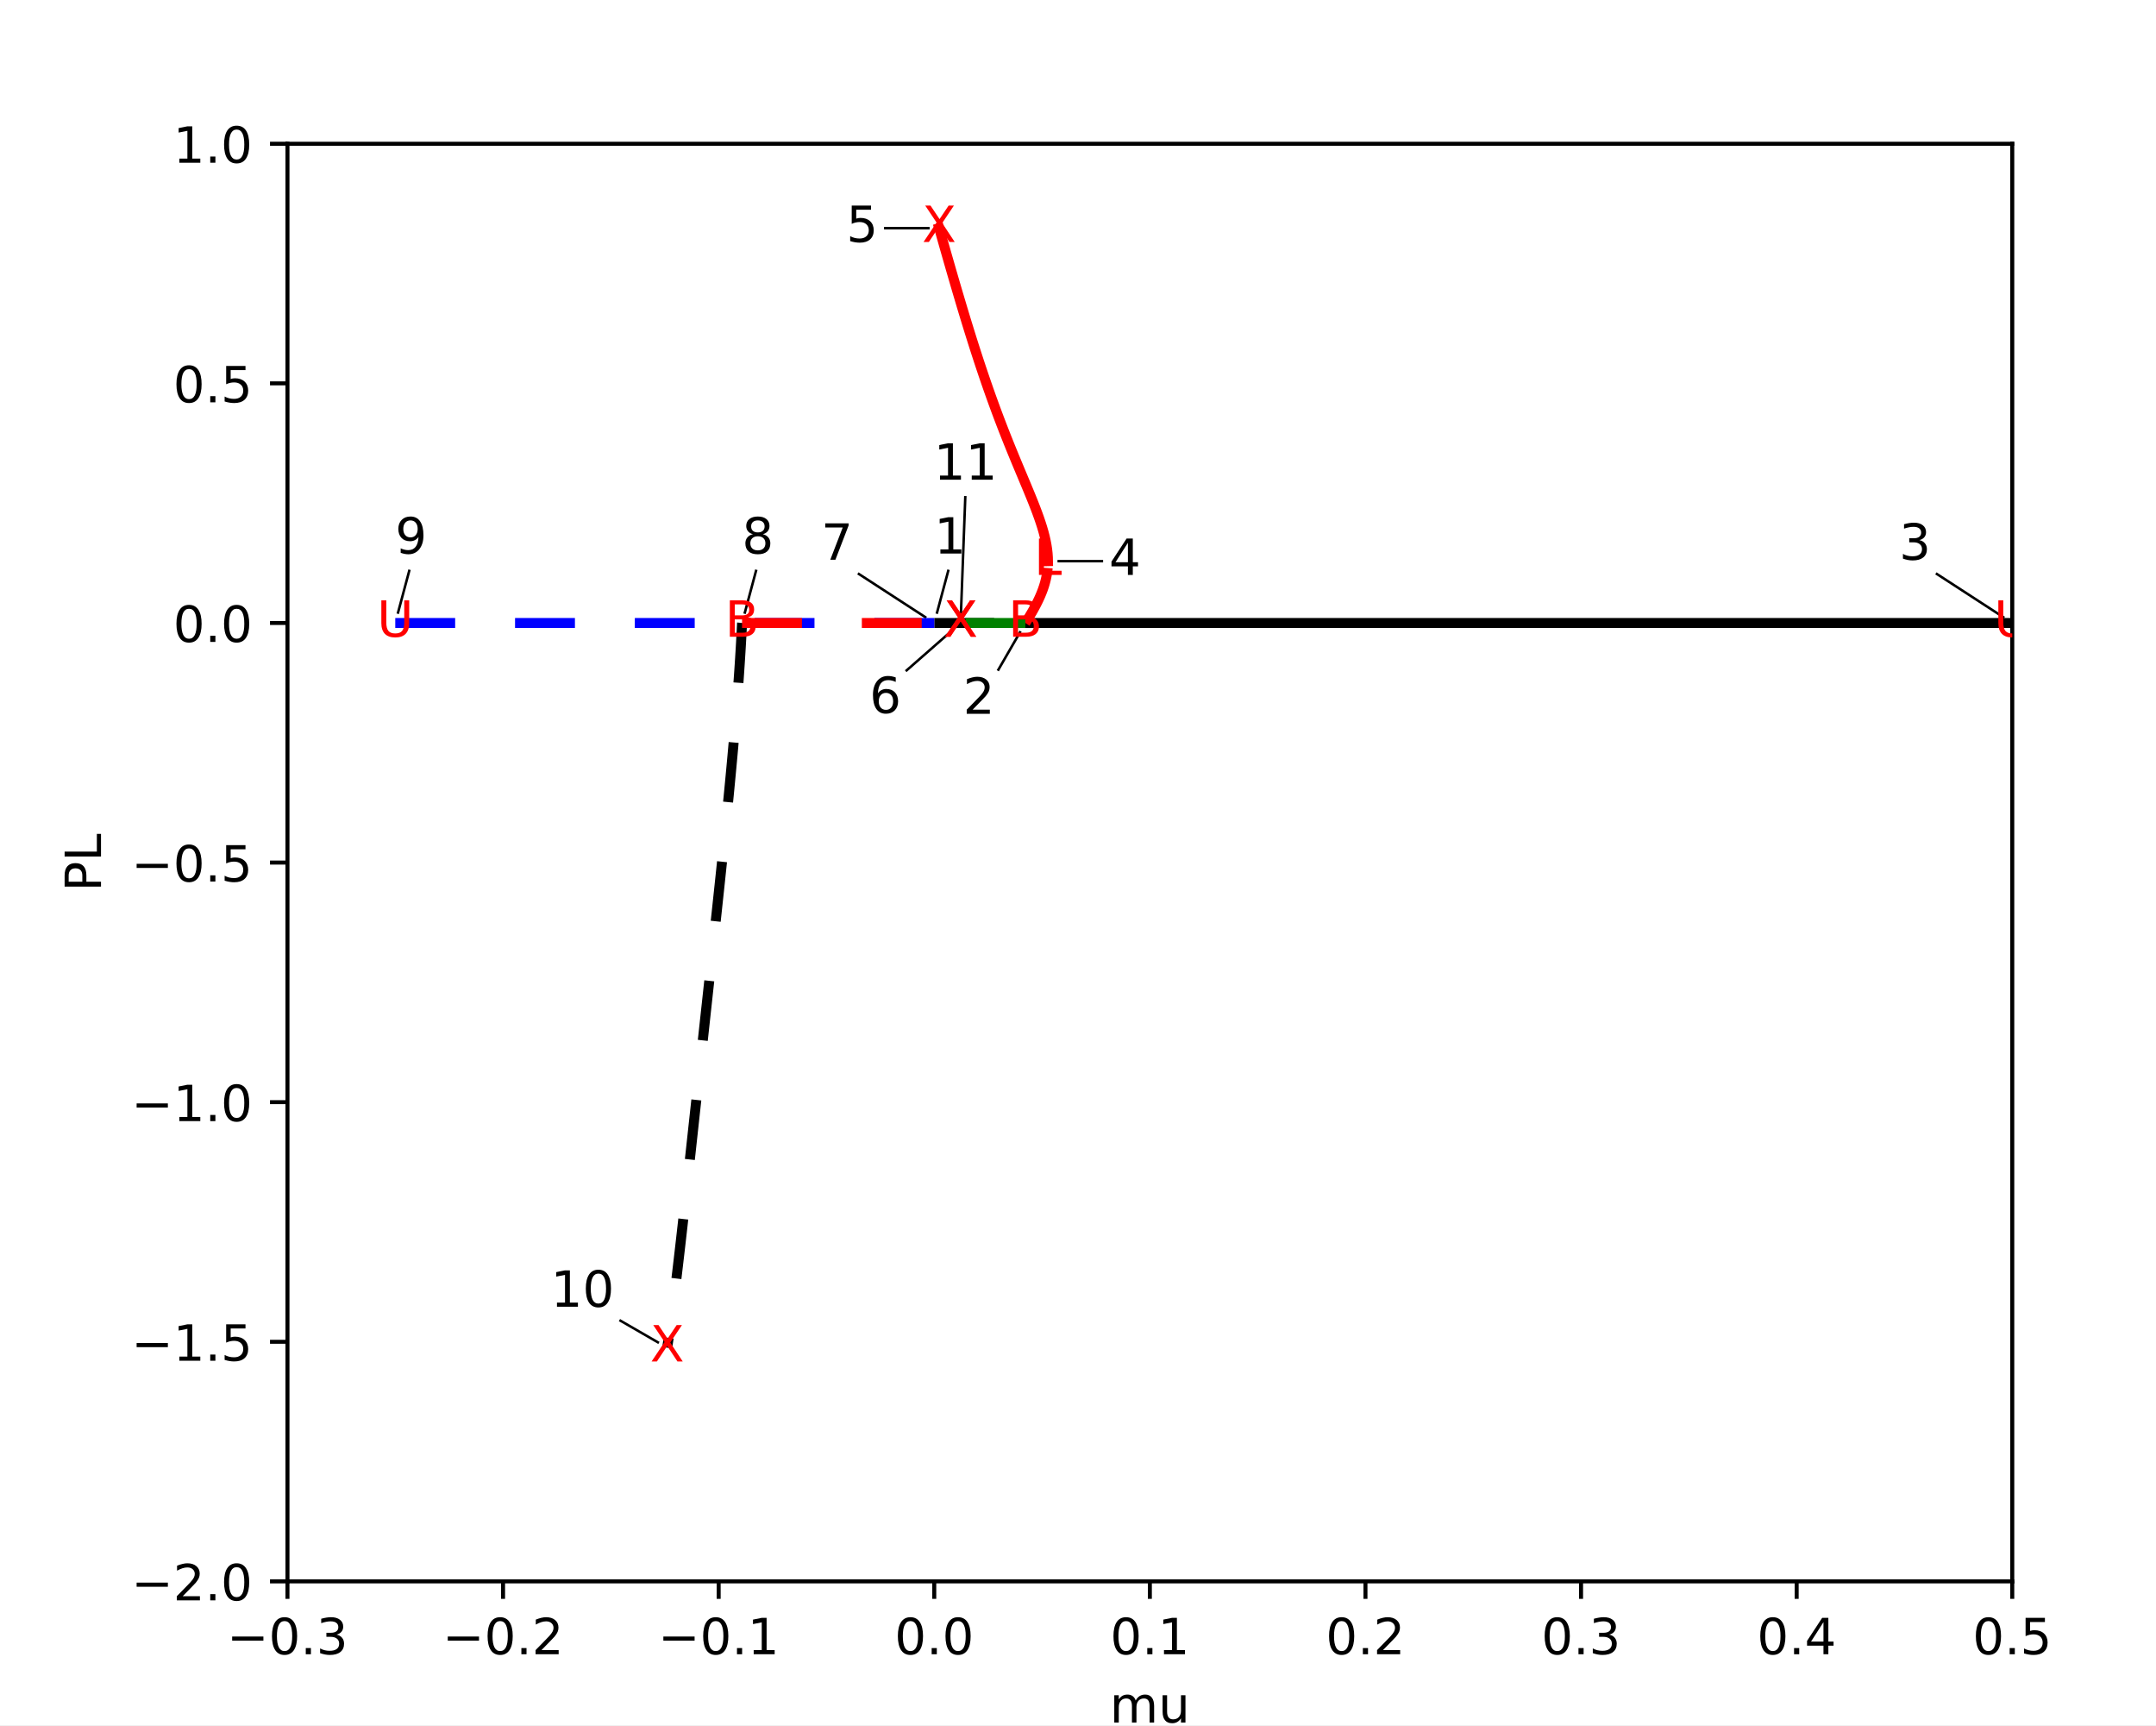
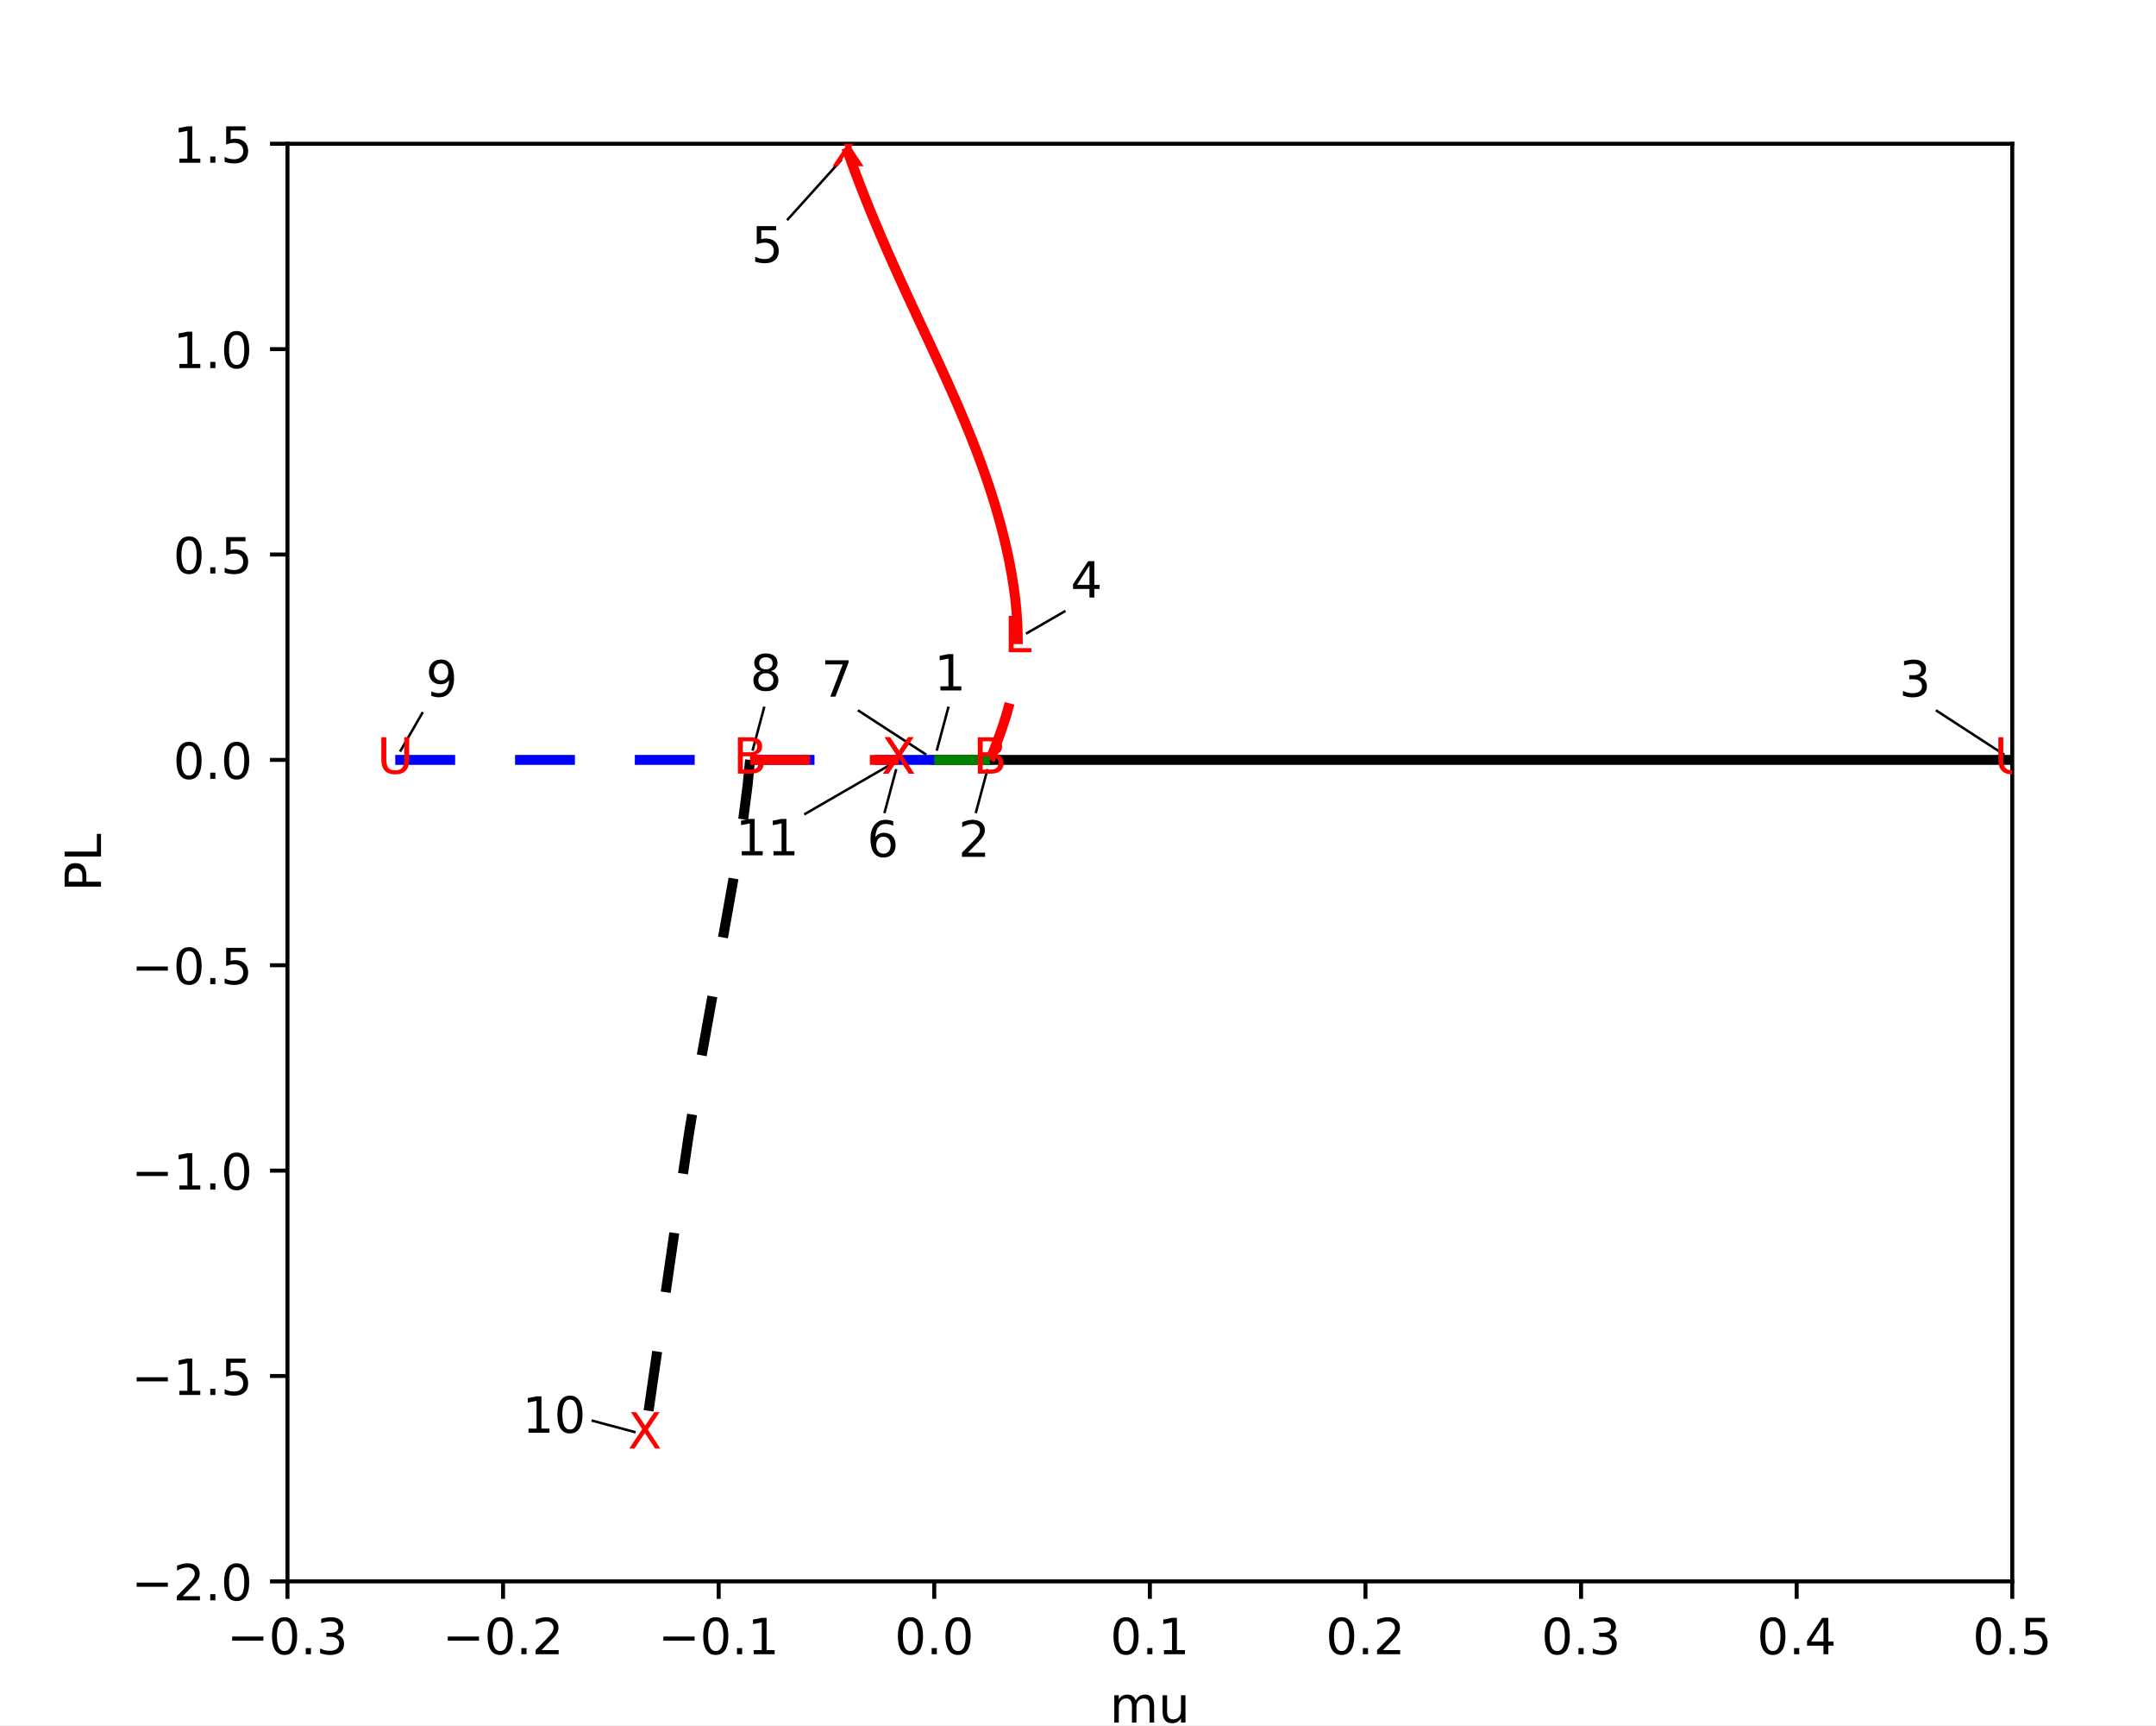
<svg xmlns="http://www.w3.org/2000/svg" xmlns:xlink="http://www.w3.org/1999/xlink" height="345.6pt" version="1.1" viewBox="0 0 432 345.6" width="432pt">
  <defs>
    <style type="text/css">*{stroke-linecap:butt;stroke-linejoin:round;}</style>
  </defs>
  <g id="figure_1">
    <g id="patch_1">
      <path d="M 0 345.6  L 432 345.6  L 432 0  L 0 0  z " style="fill:#ffffff;" />
    </g>
    <g id="axes_1">
      <g id="patch_2">
        <path d="M 57.6 316.8  L 403.2 316.8  L 403.2 28.8  L 57.6 28.8  z " style="fill:#ffffff;" />
      </g>
      <g id="matplotlib.axis_1">
        <g id="xtick_1">
          <g id="line2d_1">
            <defs>
-               <path d="M 0 0  L 0 3.5  " id="m9df5b0cedf" style="stroke:#000000;stroke-width:0.8;" />
-             </defs>
-             <g>
-               <use style="stroke:#000000;stroke-width:0.8;" x="57.6" xlink:href="#m9df5b0cedf" y="316.8" />
+               <path d="M 0 0  L 0 3.5  " id="m2c1c0eaedd" style="stroke:#000000;stroke-width:0.8;" />
+             </defs>
+             <g>
+               <use style="stroke:#000000;stroke-width:0.8;" x="57.6" xlink:href="#m2c1c0eaedd" y="316.8" />
            </g>
          </g>
          <g id="text_1">
            <g transform="translate(45.45859 331.3984)scale(0.1 -0.1)">
              <defs>
                <path d="M 678 2272  L 4684 2272  L 4684 1741  L 678 1741  L 678 2272  z " id="DejaVuSans-2212" transform="scale(0.015625)" />
                <path d="M 2034 4250  Q 1547 4250 1301 3770  Q 1056 3291 1056 2328  Q 1056 1369 1301 889  Q 1547 409 2034 409  Q 2525 409 2770 889  Q 3016 1369 3016 2328  Q 3016 3291 2770 3770  Q 2525 4250 2034 4250  z M 2034 4750  Q 2819 4750 3233 4129  Q 3647 3509 3647 2328  Q 3647 1150 3233 529  Q 2819 -91 2034 -91  Q 1250 -91 836 529  Q 422 1150 422 2328  Q 422 3509 836 4129  Q 1250 4750 2034 4750  z " id="DejaVuSans-30" transform="scale(0.015625)" />
                <path d="M 684 794  L 1344 794  L 1344 0  L 684 0  L 684 794  z " id="DejaVuSans-2e" transform="scale(0.015625)" />
                <path d="M 2597 2516  Q 3050 2419 3304 2112  Q 3559 1806 3559 1356  Q 3559 666 3084 287  Q 2609 -91 1734 -91  Q 1441 -91 1130 -33  Q 819 25 488 141  L 488 750  Q 750 597 1062 519  Q 1375 441 1716 441  Q 2309 441 2620 675  Q 2931 909 2931 1356  Q 2931 1769 2642 2001  Q 2353 2234 1838 2234  L 1294 2234  L 1294 2753  L 1863 2753  Q 2328 2753 2575 2939  Q 2822 3125 2822 3475  Q 2822 3834 2567 4026  Q 2313 4219 1838 4219  Q 1578 4219 1281 4162  Q 984 4106 628 3988  L 628 4550  Q 988 4650 1302 4700  Q 1616 4750 1894 4750  Q 2613 4750 3031 4423  Q 3450 4097 3450 3541  Q 3450 3153 3228 2886  Q 3006 2619 2597 2516  z " id="DejaVuSans-33" transform="scale(0.015625)" />
              </defs>
              <use xlink:href="#DejaVuSans-2212" />
              <use x="83.789" xlink:href="#DejaVuSans-30" />
              <use x="147.412" xlink:href="#DejaVuSans-2e" />
              <use x="179.199" xlink:href="#DejaVuSans-33" />
            </g>
          </g>
        </g>
        <g id="xtick_2">
          <g id="line2d_2">
            <g>
-               <use style="stroke:#000000;stroke-width:0.8;" x="100.8" xlink:href="#m9df5b0cedf" y="316.8" />
+               <use style="stroke:#000000;stroke-width:0.8;" x="100.8" xlink:href="#m2c1c0eaedd" y="316.8" />
            </g>
          </g>
          <g id="text_2">
            <g transform="translate(88.65859 331.3984)scale(0.1 -0.1)">
              <defs>
                <path d="M 1228 531  L 3431 531  L 3431 0  L 469 0  L 469 531  Q 828 903 1448 1529  Q 2069 2156 2228 2338  Q 2531 2678 2651 2914  Q 2772 3150 2772 3378  Q 2772 3750 2511 3984  Q 2250 4219 1831 4219  Q 1534 4219 1204 4116  Q 875 4013 500 3803  L 500 4441  Q 881 4594 1212 4672  Q 1544 4750 1819 4750  Q 2544 4750 2975 4387  Q 3406 4025 3406 3419  Q 3406 3131 3298 2873  Q 3191 2616 2906 2266  Q 2828 2175 2409 1742  Q 1991 1309 1228 531  z " id="DejaVuSans-32" transform="scale(0.015625)" />
              </defs>
              <use xlink:href="#DejaVuSans-2212" />
              <use x="83.789" xlink:href="#DejaVuSans-30" />
              <use x="147.412" xlink:href="#DejaVuSans-2e" />
              <use x="179.199" xlink:href="#DejaVuSans-32" />
            </g>
          </g>
        </g>
        <g id="xtick_3">
          <g id="line2d_3">
            <g>
-               <use style="stroke:#000000;stroke-width:0.8;" x="144" xlink:href="#m9df5b0cedf" y="316.8" />
+               <use style="stroke:#000000;stroke-width:0.8;" x="144" xlink:href="#m2c1c0eaedd" y="316.8" />
            </g>
          </g>
          <g id="text_3">
            <g transform="translate(131.8586 331.3984)scale(0.1 -0.1)">
              <defs>
                <path d="M 794 531  L 1825 531  L 1825 4091  L 703 3866  L 703 4441  L 1819 4666  L 2450 4666  L 2450 531  L 3481 531  L 3481 0  L 794 0  L 794 531  z " id="DejaVuSans-31" transform="scale(0.015625)" />
              </defs>
              <use xlink:href="#DejaVuSans-2212" />
              <use x="83.789" xlink:href="#DejaVuSans-30" />
              <use x="147.412" xlink:href="#DejaVuSans-2e" />
              <use x="179.199" xlink:href="#DejaVuSans-31" />
            </g>
          </g>
        </g>
        <g id="xtick_4">
          <g id="line2d_4">
            <g>
-               <use style="stroke:#000000;stroke-width:0.8;" x="187.2" xlink:href="#m9df5b0cedf" y="316.8" />
+               <use style="stroke:#000000;stroke-width:0.8;" x="187.2" xlink:href="#m2c1c0eaedd" y="316.8" />
            </g>
          </g>
          <g id="text_4">
            <g transform="translate(179.2484 331.3984)scale(0.1 -0.1)">
              <use xlink:href="#DejaVuSans-30" />
              <use x="63.623" xlink:href="#DejaVuSans-2e" />
              <use x="95.41" xlink:href="#DejaVuSans-30" />
            </g>
          </g>
        </g>
        <g id="xtick_5">
          <g id="line2d_5">
            <g>
-               <use style="stroke:#000000;stroke-width:0.8;" x="230.4" xlink:href="#m9df5b0cedf" y="316.8" />
+               <use style="stroke:#000000;stroke-width:0.8;" x="230.4" xlink:href="#m2c1c0eaedd" y="316.8" />
            </g>
          </g>
          <g id="text_5">
            <g transform="translate(222.4484 331.3984)scale(0.1 -0.1)">
              <use xlink:href="#DejaVuSans-30" />
              <use x="63.623" xlink:href="#DejaVuSans-2e" />
              <use x="95.41" xlink:href="#DejaVuSans-31" />
            </g>
          </g>
        </g>
        <g id="xtick_6">
          <g id="line2d_6">
            <g>
-               <use style="stroke:#000000;stroke-width:0.8;" x="273.6" xlink:href="#m9df5b0cedf" y="316.8" />
+               <use style="stroke:#000000;stroke-width:0.8;" x="273.6" xlink:href="#m2c1c0eaedd" y="316.8" />
            </g>
          </g>
          <g id="text_6">
            <g transform="translate(265.6484 331.3984)scale(0.1 -0.1)">
              <use xlink:href="#DejaVuSans-30" />
              <use x="63.623" xlink:href="#DejaVuSans-2e" />
              <use x="95.41" xlink:href="#DejaVuSans-32" />
            </g>
          </g>
        </g>
        <g id="xtick_7">
          <g id="line2d_7">
            <g>
-               <use style="stroke:#000000;stroke-width:0.8;" x="316.8" xlink:href="#m9df5b0cedf" y="316.8" />
+               <use style="stroke:#000000;stroke-width:0.8;" x="316.8" xlink:href="#m2c1c0eaedd" y="316.8" />
            </g>
          </g>
          <g id="text_7">
            <g transform="translate(308.8484 331.3984)scale(0.1 -0.1)">
              <use xlink:href="#DejaVuSans-30" />
              <use x="63.623" xlink:href="#DejaVuSans-2e" />
              <use x="95.41" xlink:href="#DejaVuSans-33" />
            </g>
          </g>
        </g>
        <g id="xtick_8">
          <g id="line2d_8">
            <g>
-               <use style="stroke:#000000;stroke-width:0.8;" x="360" xlink:href="#m9df5b0cedf" y="316.8" />
+               <use style="stroke:#000000;stroke-width:0.8;" x="360" xlink:href="#m2c1c0eaedd" y="316.8" />
            </g>
          </g>
          <g id="text_8">
            <g transform="translate(352.0484 331.3984)scale(0.1 -0.1)">
              <defs>
                <path d="M 2419 4116  L 825 1625  L 2419 1625  L 2419 4116  z M 2253 4666  L 3047 4666  L 3047 1625  L 3713 1625  L 3713 1100  L 3047 1100  L 3047 0  L 2419 0  L 2419 1100  L 313 1100  L 313 1709  L 2253 4666  z " id="DejaVuSans-34" transform="scale(0.015625)" />
              </defs>
              <use xlink:href="#DejaVuSans-30" />
              <use x="63.623" xlink:href="#DejaVuSans-2e" />
              <use x="95.41" xlink:href="#DejaVuSans-34" />
            </g>
          </g>
        </g>
        <g id="xtick_9">
          <g id="line2d_9">
            <g>
-               <use style="stroke:#000000;stroke-width:0.8;" x="403.2" xlink:href="#m9df5b0cedf" y="316.8" />
+               <use style="stroke:#000000;stroke-width:0.8;" x="403.2" xlink:href="#m2c1c0eaedd" y="316.8" />
            </g>
          </g>
          <g id="text_9">
            <g transform="translate(395.2484 331.3984)scale(0.1 -0.1)">
              <defs>
                <path d="M 691 4666  L 3169 4666  L 3169 4134  L 1269 4134  L 1269 2991  Q 1406 3038 1543 3061  Q 1681 3084 1819 3084  Q 2600 3084 3056 2656  Q 3513 2228 3513 1497  Q 3513 744 3044 326  Q 2575 -91 1722 -91  Q 1428 -91 1123 -41  Q 819 9 494 109  L 494 744  Q 775 591 1075 516  Q 1375 441 1709 441  Q 2250 441 2565 725  Q 2881 1009 2881 1497  Q 2881 1984 2565 2268  Q 2250 2553 1709 2553  Q 1456 2553 1204 2497  Q 953 2441 691 2322  L 691 4666  z " id="DejaVuSans-35" transform="scale(0.015625)" />
              </defs>
              <use xlink:href="#DejaVuSans-30" />
              <use x="63.623" xlink:href="#DejaVuSans-2e" />
              <use x="95.41" xlink:href="#DejaVuSans-35" />
            </g>
          </g>
        </g>
        <g id="text_10">
          <g transform="translate(222.3609 345.0766)scale(0.1 -0.1)">
            <defs>
              <path d="M 3328 2828  Q 3544 3216 3844 3400  Q 4144 3584 4550 3584  Q 5097 3584 5394 3201  Q 5691 2819 5691 2113  L 5691 0  L 5113 0  L 5113 2094  Q 5113 2597 4934 2840  Q 4756 3084 4391 3084  Q 3944 3084 3684 2787  Q 3425 2491 3425 1978  L 3425 0  L 2847 0  L 2847 2094  Q 2847 2600 2669 2842  Q 2491 3084 2119 3084  Q 1678 3084 1418 2786  Q 1159 2488 1159 1978  L 1159 0  L 581 0  L 581 3500  L 1159 3500  L 1159 2956  Q 1356 3278 1631 3431  Q 1906 3584 2284 3584  Q 2666 3584 2933 3390  Q 3200 3197 3328 2828  z " id="DejaVuSans-6d" transform="scale(0.015625)" />
              <path d="M 544 1381  L 544 3500  L 1119 3500  L 1119 1403  Q 1119 906 1312 657  Q 1506 409 1894 409  Q 2359 409 2629 706  Q 2900 1003 2900 1516  L 2900 3500  L 3475 3500  L 3475 0  L 2900 0  L 2900 538  Q 2691 219 2414 64  Q 2138 -91 1772 -91  Q 1169 -91 856 284  Q 544 659 544 1381  z M 1991 3584  L 1991 3584  z " id="DejaVuSans-75" transform="scale(0.015625)" />
            </defs>
            <use xlink:href="#DejaVuSans-6d" />
            <use x="97.412" xlink:href="#DejaVuSans-75" />
          </g>
        </g>
      </g>
      <g id="matplotlib.axis_2">
        <g id="ytick_1">
          <g id="line2d_10">
            <defs>
-               <path d="M 0 0  L -3.5 0  " id="m016354e248" style="stroke:#000000;stroke-width:0.8;" />
-             </defs>
-             <g>
-               <use style="stroke:#000000;stroke-width:0.8;" x="57.6" xlink:href="#m016354e248" y="316.8" />
+               <path d="M 0 0  L -3.5 0  " id="m67b5d1e8d6" style="stroke:#000000;stroke-width:0.8;" />
+             </defs>
+             <g>
+               <use style="stroke:#000000;stroke-width:0.8;" x="57.6" xlink:href="#m67b5d1e8d6" y="316.8" />
            </g>
          </g>
          <g id="text_11">
            <g transform="translate(26.31719 320.5992)scale(0.1 -0.1)">
              <use xlink:href="#DejaVuSans-2212" />
              <use x="83.789" xlink:href="#DejaVuSans-32" />
              <use x="147.412" xlink:href="#DejaVuSans-2e" />
              <use x="179.199" xlink:href="#DejaVuSans-30" />
            </g>
          </g>
        </g>
        <g id="ytick_2">
          <g id="line2d_11">
            <g>
-               <use style="stroke:#000000;stroke-width:0.8;" x="57.6" xlink:href="#m016354e248" y="268.8" />
+               <use style="stroke:#000000;stroke-width:0.8;" x="57.6" xlink:href="#m67b5d1e8d6" y="275.657" />
            </g>
          </g>
          <g id="text_12">
-             <g transform="translate(26.31719 272.5992)scale(0.1 -0.1)">
+             <g transform="translate(26.31719 279.4564)scale(0.1 -0.1)">
              <use xlink:href="#DejaVuSans-2212" />
              <use x="83.789" xlink:href="#DejaVuSans-31" />
              <use x="147.412" xlink:href="#DejaVuSans-2e" />
              <use x="179.199" xlink:href="#DejaVuSans-35" />
            </g>
          </g>
        </g>
        <g id="ytick_3">
          <g id="line2d_12">
            <g>
-               <use style="stroke:#000000;stroke-width:0.8;" x="57.6" xlink:href="#m016354e248" y="220.8" />
+               <use style="stroke:#000000;stroke-width:0.8;" x="57.6" xlink:href="#m67b5d1e8d6" y="234.514" />
            </g>
          </g>
          <g id="text_13">
-             <g transform="translate(26.31719 224.5992)scale(0.1 -0.1)">
+             <g transform="translate(26.31719 238.3135)scale(0.1 -0.1)">
              <use xlink:href="#DejaVuSans-2212" />
              <use x="83.789" xlink:href="#DejaVuSans-31" />
              <use x="147.412" xlink:href="#DejaVuSans-2e" />
              <use x="179.199" xlink:href="#DejaVuSans-30" />
            </g>
          </g>
        </g>
        <g id="ytick_4">
          <g id="line2d_13">
            <g>
-               <use style="stroke:#000000;stroke-width:0.8;" x="57.6" xlink:href="#m016354e248" y="172.8" />
+               <use style="stroke:#000000;stroke-width:0.8;" x="57.6" xlink:href="#m67b5d1e8d6" y="193.371" />
            </g>
          </g>
          <g id="text_14">
-             <g transform="translate(26.31719 176.5992)scale(0.1 -0.1)">
+             <g transform="translate(26.31719 197.1706)scale(0.1 -0.1)">
              <use xlink:href="#DejaVuSans-2212" />
              <use x="83.789" xlink:href="#DejaVuSans-30" />
              <use x="147.412" xlink:href="#DejaVuSans-2e" />
              <use x="179.199" xlink:href="#DejaVuSans-35" />
            </g>
          </g>
        </g>
        <g id="ytick_5">
          <g id="line2d_14">
            <g>
-               <use style="stroke:#000000;stroke-width:0.8;" x="57.6" xlink:href="#m016354e248" y="124.8" />
+               <use style="stroke:#000000;stroke-width:0.8;" x="57.6" xlink:href="#m67b5d1e8d6" y="152.229" />
            </g>
          </g>
          <g id="text_15">
-             <g transform="translate(34.69687 128.5992)scale(0.1 -0.1)">
+             <g transform="translate(34.69687 156.0278)scale(0.1 -0.1)">
              <use xlink:href="#DejaVuSans-30" />
              <use x="63.623" xlink:href="#DejaVuSans-2e" />
              <use x="95.41" xlink:href="#DejaVuSans-30" />
            </g>
          </g>
        </g>
        <g id="ytick_6">
          <g id="line2d_15">
            <g>
-               <use style="stroke:#000000;stroke-width:0.8;" x="57.6" xlink:href="#m016354e248" y="76.8" />
+               <use style="stroke:#000000;stroke-width:0.8;" x="57.6" xlink:href="#m67b5d1e8d6" y="111.086" />
            </g>
          </g>
          <g id="text_16">
-             <g transform="translate(34.69687 80.59922)scale(0.1 -0.1)">
+             <g transform="translate(34.69687 114.8849)scale(0.1 -0.1)">
              <use xlink:href="#DejaVuSans-30" />
              <use x="63.623" xlink:href="#DejaVuSans-2e" />
              <use x="95.41" xlink:href="#DejaVuSans-35" />
            </g>
          </g>
        </g>
        <g id="ytick_7">
          <g id="line2d_16">
            <g>
-               <use style="stroke:#000000;stroke-width:0.8;" x="57.6" xlink:href="#m016354e248" y="28.8" />
+               <use style="stroke:#000000;stroke-width:0.8;" x="57.6" xlink:href="#m67b5d1e8d6" y="69.943" />
            </g>
          </g>
          <g id="text_17">
+             <g transform="translate(34.69687 73.74208)scale(0.1 -0.1)">
+               <use xlink:href="#DejaVuSans-31" />
+               <use x="63.623" xlink:href="#DejaVuSans-2e" />
+               <use x="95.41" xlink:href="#DejaVuSans-30" />
+             </g>
+           </g>
+         </g>
+         <g id="ytick_8">
+           <g id="line2d_17">
+             <g>
+               <use style="stroke:#000000;stroke-width:0.8;" x="57.6" xlink:href="#m67b5d1e8d6" y="28.8" />
+             </g>
+           </g>
+           <g id="text_18">
            <g transform="translate(34.69687 32.59922)scale(0.1 -0.1)">
              <use xlink:href="#DejaVuSans-31" />
              <use x="63.623" xlink:href="#DejaVuSans-2e" />
-               <use x="95.41" xlink:href="#DejaVuSans-30" />
-             </g>
-           </g>
-         </g>
-         <g id="text_18">
+               <use x="95.41" xlink:href="#DejaVuSans-35" />
+             </g>
+           </g>
+         </g>
+         <g id="text_19">
          <g transform="translate(20.2375 178.6008)rotate(-90)scale(0.1 -0.1)">
            <defs>
              <path d="M 1259 4147  L 1259 2394  L 2053 2394  Q 2494 2394 2734 2622  Q 2975 2850 2975 3272  Q 2975 3691 2734 3919  Q 2494 4147 2053 4147  L 1259 4147  z M 628 4666  L 2053 4666  Q 2838 4666 3239 4311  Q 3641 3956 3641 3272  Q 3641 2581 3239 2228  Q 2838 1875 2053 1875  L 1259 1875  L 1259 0  L 628 0  L 628 4666  z " id="DejaVuSans-50" transform="scale(0.015625)" />
              <path d="M 628 4666  L 1259 4666  L 1259 531  L 3531 531  L 3531 0  L 628 0  L 628 4666  z " id="DejaVuSans-4c" transform="scale(0.015625)" />
            </defs>
            <use xlink:href="#DejaVuSans-50" />
            <use x="60.303" xlink:href="#DejaVuSans-4c" />
          </g>
        </g>
      </g>
-       <g id="line2d_17">
-         <path clip-path="url(#pa320378aaa)" d="M 187.759 122.714  L 189.995 114.368  " style="fill:none;stroke:#000000;stroke-linecap:square;stroke-width:0.5;" />
-       </g>
      <g id="line2d_18">
-         <path clip-path="url(#pa320378aaa)" d="M 204.373 126.671  L 200.053 134.153  " style="fill:none;stroke:#000000;stroke-linecap:square;stroke-width:0.5;" />
+         <path clip-path="url(#p846d3e3024)" d="M 187.759 150.142  L 189.995 141.797  " style="fill:none;stroke:#000000;stroke-linecap:square;stroke-width:0.5;" />
      </g>
      <g id="line2d_19">
-         <path clip-path="url(#pa320378aaa)" d="M 401.388 123.624  L 388.104 114.996  " style="fill:none;stroke:#000000;stroke-linecap:square;stroke-width:0.5;" />
+         <path clip-path="url(#p846d3e3024)" d="M 197.809 154.315  L 195.573 162.661  " style="fill:none;stroke:#000000;stroke-linecap:square;stroke-width:0.5;" />
      </g>
      <g id="line2d_20">
-         <path clip-path="url(#pa320378aaa)" d="M 212.141 112.415  L 220.781 112.415  " style="fill:none;stroke:#000000;stroke-linecap:square;stroke-width:0.5;" />
+         <path clip-path="url(#p846d3e3024)" d="M 401.388 151.052  L 388.104 142.425  " style="fill:none;stroke:#000000;stroke-linecap:square;stroke-width:0.5;" />
      </g>
      <g id="line2d_21">
-         <path clip-path="url(#pa320378aaa)" d="M 186.022 45.713  L 177.382 45.713  " style="fill:none;stroke:#000000;stroke-linecap:square;stroke-width:0.5;" />
+         <path clip-path="url(#p846d3e3024)" d="M 205.787 126.83  L 213.27 122.51  " style="fill:none;stroke:#000000;stroke-linecap:square;stroke-width:0.5;" />
      </g>
      <g id="line2d_22">
-         <path clip-path="url(#pa320378aaa)" d="M 190.866 126.224  L 181.664 134.295  " style="fill:none;stroke:#000000;stroke-linecap:square;stroke-width:0.5;" />
+         <path clip-path="url(#p846d3e3024)" d="M 168.474 32.153  L 157.875 43.924  " style="fill:none;stroke:#000000;stroke-linecap:square;stroke-width:0.5;" />
      </g>
      <g id="line2d_23">
-         <path clip-path="url(#pa320378aaa)" d="M 185.388 123.624  L 172.104 114.996  " style="fill:none;stroke:#000000;stroke-linecap:square;stroke-width:0.5;" />
+         <path clip-path="url(#p846d3e3024)" d="M 179.51 154.315  L 177.274 162.661  " style="fill:none;stroke:#000000;stroke-linecap:square;stroke-width:0.5;" />
      </g>
      <g id="line2d_24">
-         <path clip-path="url(#pa320378aaa)" d="M 149.247 122.714  L 151.483 114.368  " style="fill:none;stroke:#000000;stroke-linecap:square;stroke-width:0.5;" />
+         <path clip-path="url(#p846d3e3024)" d="M 185.388 151.052  L 172.104 142.425  " style="fill:none;stroke:#000000;stroke-linecap:square;stroke-width:0.5;" />
      </g>
      <g id="line2d_25">
-         <path clip-path="url(#pa320378aaa)" d="M 79.759 122.714  L 81.995 114.368  " style="fill:none;stroke:#000000;stroke-linecap:square;stroke-width:0.5;" />
+         <path clip-path="url(#p846d3e3024)" d="M 150.854 150.142  L 153.09 141.797  " style="fill:none;stroke:#000000;stroke-linecap:square;stroke-width:0.5;" />
      </g>
      <g id="line2d_26">
-         <path clip-path="url(#pa320378aaa)" d="M 131.815 268.905  L 124.333 264.585  " style="fill:none;stroke:#000000;stroke-linecap:square;stroke-width:0.5;" />
+         <path clip-path="url(#p846d3e3024)" d="M 80.28 150.358  L 84.6 142.875  " style="fill:none;stroke:#000000;stroke-linecap:square;stroke-width:0.5;" />
      </g>
      <g id="line2d_27">
-         <path clip-path="url(#pa320378aaa)" d="M 192.554 122.641  L 193.415 99.618  " style="fill:none;stroke:#000000;stroke-linecap:square;stroke-width:0.5;" />
+         <path clip-path="url(#p846d3e3024)" d="M 127.12 286.87  L 118.774 284.633  " style="fill:none;stroke:#000000;stroke-linecap:square;stroke-width:0.5;" />
      </g>
      <g id="line2d_28">
-         <path clip-path="url(#pa320378aaa)" d="M 187.2 124.8  L 187.632 124.8  L 188.064 124.8  L 188.928 124.8  L 190.656 124.8  L 194.112 124.8  L 201.024 124.8  L 205.453 124.8  " style="fill:none;stroke:#000000;stroke-dasharray:12,12;stroke-dashoffset:0;stroke-width:2;" />
+         <path clip-path="url(#p846d3e3024)" d="M 178.194 153.309  L 161.359 163.029  " style="fill:none;stroke:#000000;stroke-linecap:square;stroke-width:0.5;" />
      </g>
      <g id="line2d_29">
-         <path clip-path="url(#pa320378aaa)" d="M 205.453 124.8  L 219.277 124.8  L 240.877 124.8  L 262.477 124.8  L 284.077 124.8  L 305.677 124.8  L 327.277 124.8  L 348.877 124.8  L 370.477 124.8  L 392.077 124.8  L 403.2 124.8  " style="fill:none;stroke:#000000;stroke-linecap:square;stroke-width:2;" />
+         <path clip-path="url(#p846d3e3024)" d="M 187.2 152.229  L 187.632 152.229  L 188.064 152.229  L 188.928 152.229  L 190.656 152.229  L 194.112 152.229  L 198.368 152.229  " style="fill:none;stroke:#000000;stroke-dasharray:12,12;stroke-dashoffset:0;stroke-width:2;" />
      </g>
      <g id="line2d_30">
-         <path clip-path="url(#pa320378aaa)" d="M 205.453 124.8  L 205.457 124.794  L 205.461 124.788  L 205.469 124.775  L 205.485 124.751  L 205.508 124.714  L 205.543 124.658  L 205.596 124.575  L 205.675 124.45  L 205.793 124.262  L 205.968 123.98  L 206.228 123.556  L 206.51 123.087  L 206.812 122.569  L 207.137 121.997  L 207.481 121.362  L 207.811 120.723  L 208.124 120.078  L 208.42 119.426  L 208.696 118.767  L 208.95 118.1  L 209.181 117.425  L 209.386 116.739  L 209.564 116.043  L 209.712 115.336  L 209.829 114.615  L 209.914 113.881  L 209.965 113.133  L 209.981 112.415  " style="fill:none;stroke:#ff0000;stroke-dasharray:12,12;stroke-dashoffset:0;stroke-width:2;" />
+         <path clip-path="url(#p846d3e3024)" d="M 198.368 152.229  L 205.28 152.229  L 219.104 152.229  L 240.704 152.229  L 262.304 152.229  L 283.904 152.229  L 305.504 152.229  L 327.104 152.229  L 348.704 152.229  L 370.304 152.229  L 391.904 152.229  L 403.2 152.229  " style="fill:none;stroke:#000000;stroke-linecap:square;stroke-width:2;" />
      </g>
      <g id="line2d_31">
-         <path clip-path="url(#pa320378aaa)" d="M 209.981 112.415  L 209.963 111.634  L 209.908 110.836  L 209.816 110.018  L 209.687 109.181  L 209.521 108.323  L 209.319 107.442  L 209.082 106.54  L 208.811 105.614  L 208.507 104.664  L 208.174 103.691  L 207.812 102.693  L 207.425 101.67  L 207.015 100.623  L 206.583 99.552  L 206.134 98.456  L 205.669 97.337  L 205.19 96.194  L 204.701 95.028  L 204.203 93.84  L 203.698 92.63  L 203.188 91.399  L 202.674 90.147  L 202.159 88.875  L 201.644 87.584  L 201.128 86.274  L 200.614 84.947  L 200.102 83.602  L 199.593 82.24  L 199.087 80.862  L 198.583 79.468  L 198.084 78.06  L 197.588 76.636  L 197.096 75.199  L 196.607 73.747  L 196.122 72.283  L 195.641 70.805  L 195.162 69.316  L 194.686 67.814  L 194.213 66.3  L 193.743 64.775  L 193.274 63.239  L 192.808 61.693  L 192.343 60.136  L 191.879 58.569  L 191.416 56.993  L 190.954 55.407  L 190.492 53.812  L 190.031 52.208  L 189.569 50.596  L 189.107 48.976  L 188.645 47.348  L 188.182 45.713  " style="fill:none;stroke:#ff0000;stroke-linecap:square;stroke-width:2;" />
+         <path clip-path="url(#p846d3e3024)" d="M 198.368 152.229  L 198.37 152.223  L 198.373 152.217  L 198.377 152.206  L 198.387 152.183  L 198.401 152.148  L 198.422 152.096  L 198.454 152.018  L 198.502 151.902  L 198.574 151.726  L 198.681 151.463  L 198.841 151.067  L 199.074 150.484  L 199.304 149.899  L 199.533 149.31  L 199.759 148.718  L 199.983 148.122  L 200.204 147.523  L 200.421 146.92  L 200.635 146.313  L 200.845 145.702  L 201.051 145.087  L 201.253 144.467  L 201.45 143.842  L 201.642 143.212  L 201.828 142.577  L 202.009 141.937  L 202.183 141.291  L 202.351 140.639  L 202.513 139.981  L 202.667 139.316  L 202.814 138.645  L 202.952 137.967  L 203.083 137.281  L 203.206 136.588  L 203.319 135.886  L 203.424 135.177  L 203.519 134.459  L 203.604 133.732  L 203.68 132.997  L 203.746 132.251  L 203.801 131.496  L 203.846 130.732  L 203.88 129.956  L 203.903 129.171  L 203.915 128.375  L 203.917 127.91  " style="fill:none;stroke:#ff0000;stroke-dasharray:12,12;stroke-dashoffset:0;stroke-width:2;" />
      </g>
      <g id="line2d_32">
-         <path clip-path="url(#pa320378aaa)" d="M 188.182 45.713  L 188.182 45.713  " style="fill:none;stroke:#ff0000;stroke-dasharray:12,12;stroke-dashoffset:0;stroke-width:2;" />
+         <path clip-path="url(#p846d3e3024)" d="M 203.917 127.91  L 203.911 127.096  L 203.894 126.271  L 203.866 125.435  L 203.826 124.587  L 203.774 123.727  L 203.711 122.855  L 203.635 121.971  L 203.548 121.075  L 203.45 120.166  L 203.339 119.246  L 203.216 118.312  L 203.081 117.367  L 202.934 116.409  L 202.774 115.438  L 202.602 114.455  L 202.418 113.46  L 202.221 112.452  L 202.011 111.431  L 201.788 110.399  L 201.553 109.354  L 201.304 108.297  L 201.042 107.229  L 200.767 106.148  L 200.478 105.056  L 200.176 103.952  L 199.86 102.837  L 199.53 101.71  L 199.186 100.573  L 198.829 99.425  L 198.457 98.266  L 198.071 97.097  L 197.672 95.918  L 197.258 94.729  L 196.831 93.53  L 196.39 92.322  L 195.936 91.105  L 195.468 89.879  L 194.988 88.645  L 194.495 87.403  L 193.989 86.153  L 193.472 84.896  L 192.943 83.632  L 192.404 82.36  L 191.854 81.083  L 191.294 79.799  L 190.725 78.51  L 190.148 77.215  L 189.563 75.915  L 188.971 74.61  L 188.372 73.301  L 187.768 71.988  L 187.16 70.671  L 186.547 69.351  L 185.931 68.027  L 185.312 66.701  L 184.692 65.371  L 184.071 64.04  L 183.45 62.707  L 182.829 61.371  L 182.209 60.034  L 181.592 58.696  L 180.977 57.356  L 180.365 56.016  L 179.757 54.675  L 179.153 53.333  L 178.554 51.991  L 177.96 50.648  L 177.373 49.305  L 176.791 47.962  L 176.216 46.619  L 175.648 45.277  L 175.087 43.935  L 174.533 42.593  L 173.987 41.252  L 173.45 39.911  L 172.92 38.571  L 172.399 37.231  L 171.886 35.893  L 171.381 34.555  L 170.885 33.218  L 170.398 31.882  L 169.919 30.547  " style="fill:none;stroke:#ff0000;stroke-linecap:square;stroke-width:2;" />
      </g>
      <g id="line2d_33">
-         <path clip-path="url(#pa320378aaa)" d="M 205.453 124.8  L 192.49 124.8  L 192.49 124.8  " style="fill:none;stroke:#008000;stroke-dasharray:12,12;stroke-dashoffset:0;stroke-width:2;" />
+         <path clip-path="url(#p846d3e3024)" d="M 169.919 30.547  L 169.919 30.547  " style="fill:none;stroke:#ff0000;stroke-dasharray:12,12;stroke-dashoffset:0;stroke-width:2;" />
      </g>
      <g id="line2d_34">
-         <path clip-path="url(#pa320378aaa)" d="M 187.2 124.8  L 186.768 124.8  L 186.336 124.8  L 185.472 124.8  L 183.744 124.8  L 180.288 124.8  L 173.376 124.8  L 159.552 124.8  L 148.688 124.8  L 127.088 124.8  L 105.488 124.8  L 83.888 124.8  L 79.2 124.8  " style="fill:none;stroke:#0000ff;stroke-dasharray:12,12;stroke-dashoffset:0;stroke-width:2;" />
+         <path clip-path="url(#p846d3e3024)" d="M 198.368 152.229  L 180.069 152.229  L 180.069 152.229  " style="fill:none;stroke:#008000;stroke-dasharray:12,12;stroke-dashoffset:0;stroke-width:2;" />
      </g>
      <g id="line2d_35">
-         <path clip-path="url(#pa320378aaa)" d="M 148.688 124.8  L 148.687 124.814  L 148.686 124.828  L 148.685 124.857  L 148.683 124.899  L 148.68 124.963  L 148.675 125.058  L 148.668 125.201  L 148.658 125.416  L 148.641 125.738  L 148.617 126.22  L 148.579 126.945  L 148.536 127.742  L 148.487 128.618  L 148.432 129.582  L 148.368 130.641  L 148.296 131.806  L 148.214 133.087  L 148.12 134.494  L 148.023 135.902  L 147.923 137.307  L 147.819 138.711  L 147.713 140.113  L 147.604 141.512  L 147.493 142.91  L 147.379 144.305  L 147.263 145.698  L 147.144 147.089  L 147.024 148.477  L 146.902 149.863  L 146.778 151.246  L 146.652 152.627  L 146.525 154.006  L 146.396 155.382  L 146.266 156.756  L 146.134 158.128  L 146.002 159.497  L 145.868 160.864  L 145.733 162.228  L 145.598 163.591  L 145.461 164.951  L 145.324 166.309  L 145.186 167.665  L 145.047 169.019  L 144.907 170.371  L 144.767 171.721  L 144.627 173.069  L 144.486 174.415  L 144.345 175.76  L 144.203 177.102  L 144.061 178.443  L 143.918 179.783  L 143.775 181.12  L 143.633 182.456  L 143.489 183.791  L 143.346 185.124  L 143.203 186.456  L 143.059 187.786  L 142.916 189.115  L 142.772 190.443  L 142.628 191.77  L 142.485 193.096  L 142.341 194.42  L 142.197 195.744  L 142.054 197.066  L 141.91 198.388  L 141.766 199.708  L 141.623 201.028  L 141.479 202.347  L 141.336 203.665  L 141.193 204.983  L 141.05 206.299  L 140.907 207.615  L 140.764 208.931  L 140.621 210.246  L 140.478 211.56  L 140.335 212.874  L 140.193 214.187  L 140.05 215.5  L 139.908 216.813  L 139.765 218.125  L 139.623 219.437  L 139.481 220.748  L 139.338 222.059  L 139.196 223.37  L 139.054 224.68  L 138.911 225.991  L 138.769 227.3  L 138.627 228.61  L 138.484 229.92  L 138.342 231.229  L 138.199 232.538  L 138.056 233.846  L 137.913 235.155  L 137.769 236.463  L 137.626 237.77  L 137.482 239.078  L 137.337 240.385  L 137.193 241.691  L 137.047 242.997  L 136.901 244.303  L 136.755 245.607  L 136.608 246.912  L 136.46 248.215  L 136.311 249.517  L 136.161 250.818  L 136.01 252.118  L 135.858 253.417  L 135.705 254.714  L 135.55 256.009  L 135.393 257.301  L 135.235 258.592  L 135.075 259.879  L 134.912 261.163  L 134.747 262.442  L 134.579 263.717  L 134.409 264.986  L 134.234 266.249  L 134.056 267.504  L 133.873 268.75  L 133.686 269.985  L 133.686 269.985  " style="fill:none;stroke:#000000;stroke-dasharray:12,12;stroke-dashoffset:0;stroke-width:2;" />
+         <path clip-path="url(#p846d3e3024)" d="M 187.2 152.229  L 186.768 152.229  L 186.336 152.229  L 185.472 152.229  L 183.744 152.229  L 180.288 152.229  L 173.376 152.229  L 159.552 152.229  L 150.295 152.229  L 128.695 152.229  L 107.095 152.229  L 85.495 152.229  L 79.2 152.229  " style="fill:none;stroke:#0000ff;stroke-dasharray:12,12;stroke-dashoffset:0;stroke-width:2;" />
      </g>
      <g id="line2d_36">
-         <path clip-path="url(#pa320378aaa)" d="M 148.688 124.8  L 192.473 124.8  L 192.473 124.8  " style="fill:none;stroke:#ff0000;stroke-dasharray:12,12;stroke-dashoffset:0;stroke-width:2;" />
+         <path clip-path="url(#p846d3e3024)" d="M 150.295 152.229  L 149.788 157.404  L 148.946 163.917  L 147.562 172.695  L 145.266 185.563  L 140.53 211.867  L 138.035 227.179  L 135.631 243.364  L 129.478 285.946  L 129.206 287.429  L 129.206 287.429  " style="fill:none;stroke:#000000;stroke-dasharray:12,12;stroke-dashoffset:0;stroke-width:2;" />
+       </g>
+       <g id="line2d_37">
+         <path clip-path="url(#p846d3e3024)" d="M 150.295 152.229  L 180.065 152.229  L 180.065 152.229  " style="fill:none;stroke:#ff0000;stroke-dasharray:12,12;stroke-dashoffset:0;stroke-width:2;" />
      </g>
      <g id="patch_3">
        <path d="M 57.6 316.8  L 57.6 28.8  " style="fill:none;stroke:#000000;stroke-linecap:square;stroke-linejoin:miter;stroke-width:0.8;" />
      </g>
      <g id="patch_4">
        <path d="M 403.2 316.8  L 403.2 28.8  " style="fill:none;stroke:#000000;stroke-linecap:square;stroke-linejoin:miter;stroke-width:0.8;" />
      </g>
      <g id="patch_5">
        <path d="M 57.6 316.8  L 403.2 316.8  " style="fill:none;stroke:#000000;stroke-linecap:square;stroke-linejoin:miter;stroke-width:0.8;" />
      </g>
      <g id="patch_6">
        <path d="M 57.6 28.8  L 403.2 28.8  " style="fill:none;stroke:#000000;stroke-linecap:square;stroke-linejoin:miter;stroke-width:0.8;" />
      </g>
-       <g id="text_19">
-         <g clip-path="url(#pa320378aaa)">
-           <g transform="translate(187.1867 110.8974)scale(0.1 -0.1)">
+       <g id="text_20">
+         <g clip-path="url(#p846d3e3024)">
+           <g transform="translate(187.1867 138.326)scale(0.1 -0.1)">
            <use xlink:href="#DejaVuSans-31" />
          </g>
        </g>
      </g>
-       <g id="text_20">
-         <g clip-path="url(#pa320378aaa)">
-           <g transform="translate(192.9709 142.9986)scale(0.1 -0.1)">
+       <g id="text_21">
+         <g clip-path="url(#p846d3e3024)">
+           <g transform="translate(192.0188 171.6499)scale(0.1 -0.1)">
            <use xlink:href="#DejaVuSans-32" />
          </g>
        </g>
      </g>
-       <g id="text_21">
-         <g clip-path="url(#pa320378aaa)">
-           <g transform="translate(380.5337 112.1325)scale(0.1 -0.1)">
+       <g id="text_22">
+         <g clip-path="url(#p846d3e3024)">
+           <g transform="translate(380.5337 139.5611)scale(0.1 -0.1)">
            <use xlink:href="#DejaVuSans-33" />
          </g>
        </g>
      </g>
-       <g id="text_22">
-         <g clip-path="url(#pa320378aaa)">
-           <g transform="translate(222.2208 115.1742)scale(0.1 -0.1)">
+       <g id="text_23">
+         <g clip-path="url(#p846d3e3024)">
+           <g transform="translate(214.5168 119.7101)scale(0.1 -0.1)">
            <use xlink:href="#DejaVuSans-34" />
          </g>
        </g>
      </g>
-       <g id="text_23">
-         <g clip-path="url(#pa320378aaa)">
-           <g transform="translate(169.5796 48.47189)scale(0.1 -0.1)">
+       <g id="text_24">
+         <g clip-path="url(#p846d3e3024)">
+           <g transform="translate(150.5491 52.59251)scale(0.1 -0.1)">
            <use xlink:href="#DejaVuSans-35" />
          </g>
        </g>
      </g>
-       <g id="text_24">
-         <g clip-path="url(#pa320378aaa)">
-           <g transform="translate(174.2187 142.8425)scale(0.1 -0.1)">
+       <g id="text_25">
+         <g clip-path="url(#p846d3e3024)">
+           <g transform="translate(173.7199 171.6499)scale(0.1 -0.1)">
            <defs>
              <path d="M 2113 2584  Q 1688 2584 1439 2293  Q 1191 2003 1191 1497  Q 1191 994 1439 701  Q 1688 409 2113 409  Q 2538 409 2786 701  Q 3034 994 3034 1497  Q 3034 2003 2786 2293  Q 2538 2584 2113 2584  z M 3366 4563  L 3366 3988  Q 3128 4100 2886 4159  Q 2644 4219 2406 4219  Q 1781 4219 1451 3797  Q 1122 3375 1075 2522  Q 1259 2794 1537 2939  Q 1816 3084 2150 3084  Q 2853 3084 3261 2657  Q 3669 2231 3669 1497  Q 3669 778 3244 343  Q 2819 -91 2113 -91  Q 1303 -91 875 529  Q 447 1150 447 2328  Q 447 3434 972 4092  Q 1497 4750 2381 4750  Q 2619 4750 2861 4703  Q 3103 4656 3366 4563  z " id="DejaVuSans-36" transform="scale(0.015625)" />
            </defs>
            <use xlink:href="#DejaVuSans-36" />
          </g>
        </g>
      </g>
-       <g id="text_25">
-         <g clip-path="url(#pa320378aaa)">
-           <g transform="translate(164.5337 112.1325)scale(0.1 -0.1)">
+       <g id="text_26">
+         <g clip-path="url(#p846d3e3024)">
+           <g transform="translate(164.5337 139.5611)scale(0.1 -0.1)">
            <defs>
              <path d="M 525 4666  L 3525 4666  L 3525 4397  L 1831 0  L 1172 0  L 2766 4134  L 525 4134  L 525 4666  z " id="DejaVuSans-37" transform="scale(0.015625)" />
            </defs>
            <use xlink:href="#DejaVuSans-37" />
          </g>
        </g>
      </g>
-       <g id="text_26">
-         <g clip-path="url(#pa320378aaa)">
-           <g transform="translate(148.6745 110.8974)scale(0.1 -0.1)">
+       <g id="text_27">
+         <g clip-path="url(#p846d3e3024)">
+           <g transform="translate(150.2813 138.326)scale(0.1 -0.1)">
            <defs>
              <path d="M 2034 2216  Q 1584 2216 1326 1975  Q 1069 1734 1069 1313  Q 1069 891 1326 650  Q 1584 409 2034 409  Q 2484 409 2743 651  Q 3003 894 3003 1313  Q 3003 1734 2745 1975  Q 2488 2216 2034 2216  z M 1403 2484  Q 997 2584 770 2862  Q 544 3141 544 3541  Q 544 4100 942 4425  Q 1341 4750 2034 4750  Q 2731 4750 3128 4425  Q 3525 4100 3525 3541  Q 3525 3141 3298 2862  Q 3072 2584 2669 2484  Q 3125 2378 3379 2068  Q 3634 1759 3634 1313  Q 3634 634 3220 271  Q 2806 -91 2034 -91  Q 1263 -91 848 271  Q 434 634 434 1313  Q 434 1759 690 2068  Q 947 2378 1403 2484  z M 1172 3481  Q 1172 3119 1398 2916  Q 1625 2713 2034 2713  Q 2441 2713 2670 2916  Q 2900 3119 2900 3481  Q 2900 3844 2670 4047  Q 2441 4250 2034 4250  Q 1625 4250 1398 4047  Q 1172 3844 1172 3481  z " id="DejaVuSans-38" transform="scale(0.015625)" />
            </defs>
            <use xlink:href="#DejaVuSans-38" />
          </g>
        </g>
      </g>
-       <g id="text_27">
-         <g clip-path="url(#pa320378aaa)">
-           <g transform="translate(79.1867 110.8974)scale(0.1 -0.1)">
+       <g id="text_28">
+         <g clip-path="url(#p846d3e3024)">
+           <g transform="translate(85.32 139.5487)scale(0.1 -0.1)">
            <defs>
              <path d="M 703 97  L 703 672  Q 941 559 1184 500  Q 1428 441 1663 441  Q 2288 441 2617 861  Q 2947 1281 2994 2138  Q 2813 1869 2534 1725  Q 2256 1581 1919 1581  Q 1219 1581 811 2004  Q 403 2428 403 3163  Q 403 3881 828 4315  Q 1253 4750 1959 4750  Q 2769 4750 3195 4129  Q 3622 3509 3622 2328  Q 3622 1225 3098 567  Q 2575 -91 1691 -91  Q 1453 -91 1209 -44  Q 966 3 703 97  z M 1959 2075  Q 2384 2075 2632 2365  Q 2881 2656 2881 3163  Q 2881 3666 2632 3958  Q 2384 4250 1959 4250  Q 1534 4250 1286 3958  Q 1038 3666 1038 3163  Q 1038 2656 1286 2365  Q 1534 2075 1959 2075  z " id="DejaVuSans-39" transform="scale(0.015625)" />
            </defs>
            <use xlink:href="#DejaVuSans-39" />
          </g>
        </g>
      </g>
-       <g id="text_28">
-         <g clip-path="url(#pa320378aaa)">
-           <g transform="translate(110.3605 261.7853)scale(0.1 -0.1)">
+       <g id="text_29">
+         <g clip-path="url(#p846d3e3024)">
+           <g transform="translate(104.6586 287.0201)scale(0.1 -0.1)">
            <use xlink:href="#DejaVuSans-31" />
            <use x="63.623" xlink:href="#DejaVuSans-30" />
          </g>
        </g>
      </g>
-       <g id="text_29">
-         <g clip-path="url(#pa320378aaa)">
-           <g transform="translate(187.1066 96.09892)scale(0.1 -0.1)">
+       <g id="text_30">
+         <g clip-path="url(#p846d3e3024)">
+           <g transform="translate(147.3866 171.347)scale(0.1 -0.1)">
            <use xlink:href="#DejaVuSans-31" />
            <use x="63.623" xlink:href="#DejaVuSans-31" />
          </g>
        </g>
      </g>
-       <g id="text_30">
-         <g clip-path="url(#pa320378aaa)">
-           <g style="fill:#ff0000;" transform="translate(202.0229 127.5594)scale(0.1 -0.1)">
+       <g id="text_31">
+         <g clip-path="url(#p846d3e3024)">
+           <g style="fill:#ff0000;" transform="translate(194.9375 154.9879)scale(0.1 -0.1)">
            <defs>
              <path d="M 1259 2228  L 1259 519  L 2272 519  Q 2781 519 3026 730  Q 3272 941 3272 1375  Q 3272 1813 3026 2020  Q 2781 2228 2272 2228  L 1259 2228  z M 1259 4147  L 1259 2741  L 2194 2741  Q 2656 2741 2882 2914  Q 3109 3088 3109 3444  Q 3109 3797 2882 3972  Q 2656 4147 2194 4147  L 1259 4147  z M 628 4666  L 2241 4666  Q 2963 4666 3353 4366  Q 3744 4066 3744 3513  Q 3744 3084 3544 2831  Q 3344 2578 2956 2516  Q 3422 2416 3680 2098  Q 3938 1781 3938 1306  Q 3938 681 3513 340  Q 3088 0 2303 0  L 628 0  L 628 4666  z " id="DejaVuSans-42" transform="scale(0.015625)" />
            </defs>
            <use xlink:href="#DejaVuSans-42" />
          </g>
        </g>
      </g>
-       <g id="text_31">
-         <g clip-path="url(#pa320378aaa)">
-           <g style="fill:#ff0000;" transform="translate(399.5406 127.5594)scale(0.1 -0.1)">
+       <g id="text_32">
+         <g clip-path="url(#p846d3e3024)">
+           <g style="fill:#ff0000;" transform="translate(399.5406 154.9879)scale(0.1 -0.1)">
            <defs>
              <path d="M 556 4666  L 1191 4666  L 1191 1831  Q 1191 1081 1462 751  Q 1734 422 2344 422  Q 2950 422 3222 751  Q 3494 1081 3494 1831  L 3494 4666  L 4128 4666  L 4128 1753  Q 4128 841 3676 375  Q 3225 -91 2344 -91  Q 1459 -91 1007 375  Q 556 841 556 1753  L 556 4666  z " id="DejaVuSans-55" transform="scale(0.015625)" />
            </defs>
            <use xlink:href="#DejaVuSans-55" />
          </g>
        </g>
      </g>
-       <g id="text_32">
-         <g clip-path="url(#pa320378aaa)">
-           <g style="fill:#ff0000;" transform="translate(207.1949 115.1742)scale(0.1 -0.1)">
+       <g id="text_33">
+         <g clip-path="url(#p846d3e3024)">
+           <g style="fill:#ff0000;" transform="translate(201.1307 130.6691)scale(0.1 -0.1)">
            <use xlink:href="#DejaVuSans-4c" />
          </g>
        </g>
      </g>
-       <g id="text_33">
-         <g clip-path="url(#pa320378aaa)">
-           <g style="fill:#ff0000;" transform="translate(184.7571 48.47189)scale(0.1 -0.1)">
+       <g id="text_34">
+         <g clip-path="url(#p846d3e3024)">
+           <g style="fill:#ff0000;" transform="translate(166.4945 33.30672)scale(0.1 -0.1)">
            <defs>
              <path d="M 403 4666  L 1081 4666  L 2241 2931  L 3406 4666  L 4084 4666  L 2584 2425  L 4184 0  L 3506 0  L 2194 1984  L 872 0  L 191 0  L 1856 2491  L 403 4666  z " id="DejaVuSans-58" transform="scale(0.015625)" />
            </defs>
            <use xlink:href="#DejaVuSans-58" />
          </g>
        </g>
      </g>
-       <g id="text_34">
-         <g clip-path="url(#pa320378aaa)">
-           <g style="fill:#ff0000;" transform="translate(189.0654 127.5594)scale(0.1 -0.1)">
+       <g id="text_35">
+         <g clip-path="url(#p846d3e3024)">
+           <g style="fill:#ff0000;" transform="translate(176.6441 154.988)scale(0.1 -0.1)">
            <use xlink:href="#DejaVuSans-58" />
          </g>
        </g>
      </g>
-       <g id="text_35">
-         <g clip-path="url(#pa320378aaa)">
-           <g style="fill:#ff0000;" transform="translate(145.2573 127.5594)scale(0.1 -0.1)">
+       <g id="text_36">
+         <g clip-path="url(#p846d3e3024)">
+           <g style="fill:#ff0000;" transform="translate(146.8641 154.9879)scale(0.1 -0.1)">
            <use xlink:href="#DejaVuSans-42" />
          </g>
        </g>
      </g>
-       <g id="text_36">
-         <g clip-path="url(#pa320378aaa)">
-           <g style="fill:#ff0000;" transform="translate(75.54063 127.5594)scale(0.1 -0.1)">
+       <g id="text_37">
+         <g clip-path="url(#p846d3e3024)">
+           <g style="fill:#ff0000;" transform="translate(75.54063 154.9879)scale(0.1 -0.1)">
            <use xlink:href="#DejaVuSans-55" />
          </g>
        </g>
      </g>
-       <g id="text_37">
-         <g clip-path="url(#pa320378aaa)">
-           <g style="fill:#ff0000;" transform="translate(130.2607 272.7444)scale(0.1 -0.1)">
+       <g id="text_38">
+         <g clip-path="url(#p846d3e3024)">
+           <g style="fill:#ff0000;" transform="translate(125.7815 290.1881)scale(0.1 -0.1)">
            <use xlink:href="#DejaVuSans-58" />
          </g>
        </g>
      </g>
-       <g id="text_38">
-         <g clip-path="url(#pa320378aaa)">
-           <g style="fill:#ff0000;" transform="translate(189.048 127.5594)scale(0.1 -0.1)">
+       <g id="text_39">
+         <g clip-path="url(#p846d3e3024)">
+           <g style="fill:#ff0000;" transform="translate(176.6398 154.9879)scale(0.1 -0.1)">
            <use xlink:href="#DejaVuSans-58" />
          </g>
        </g>
      </g>
    </g>
  </g>
  <defs>
-     <clipPath id="pa320378aaa">
+     <clipPath id="p846d3e3024">
      <rect height="288" width="345.6" x="57.6" y="28.8" />
    </clipPath>
  </defs>
</svg>
